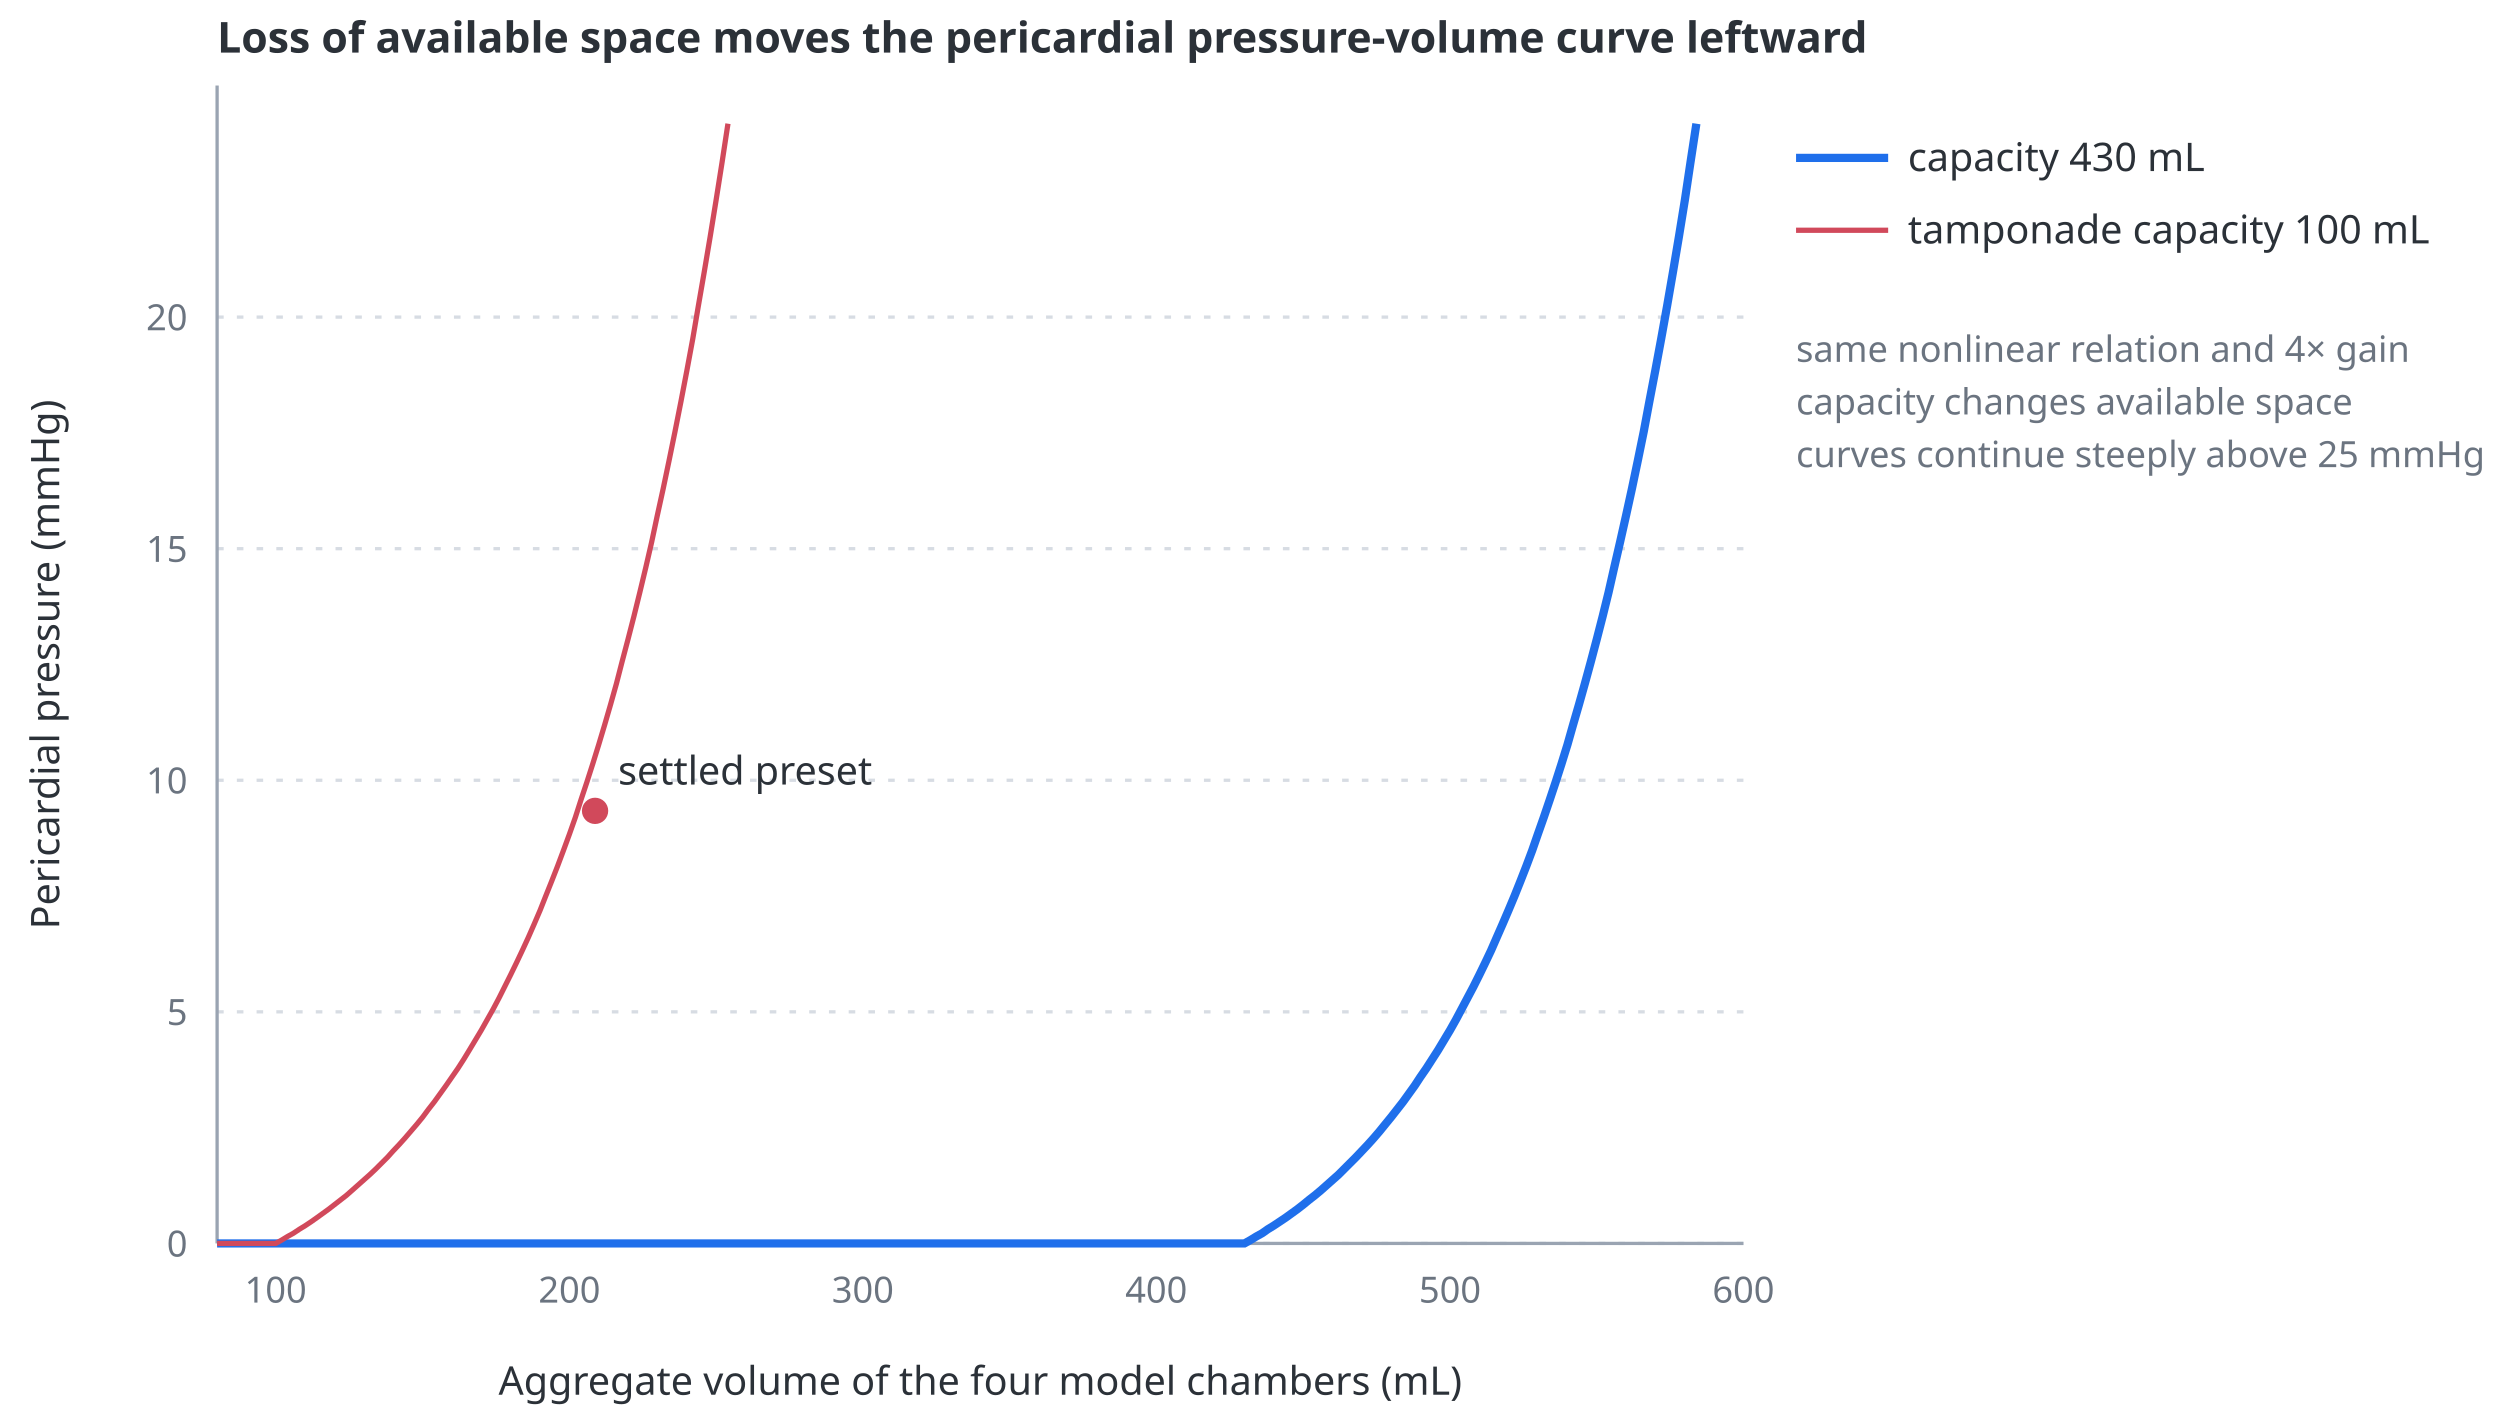
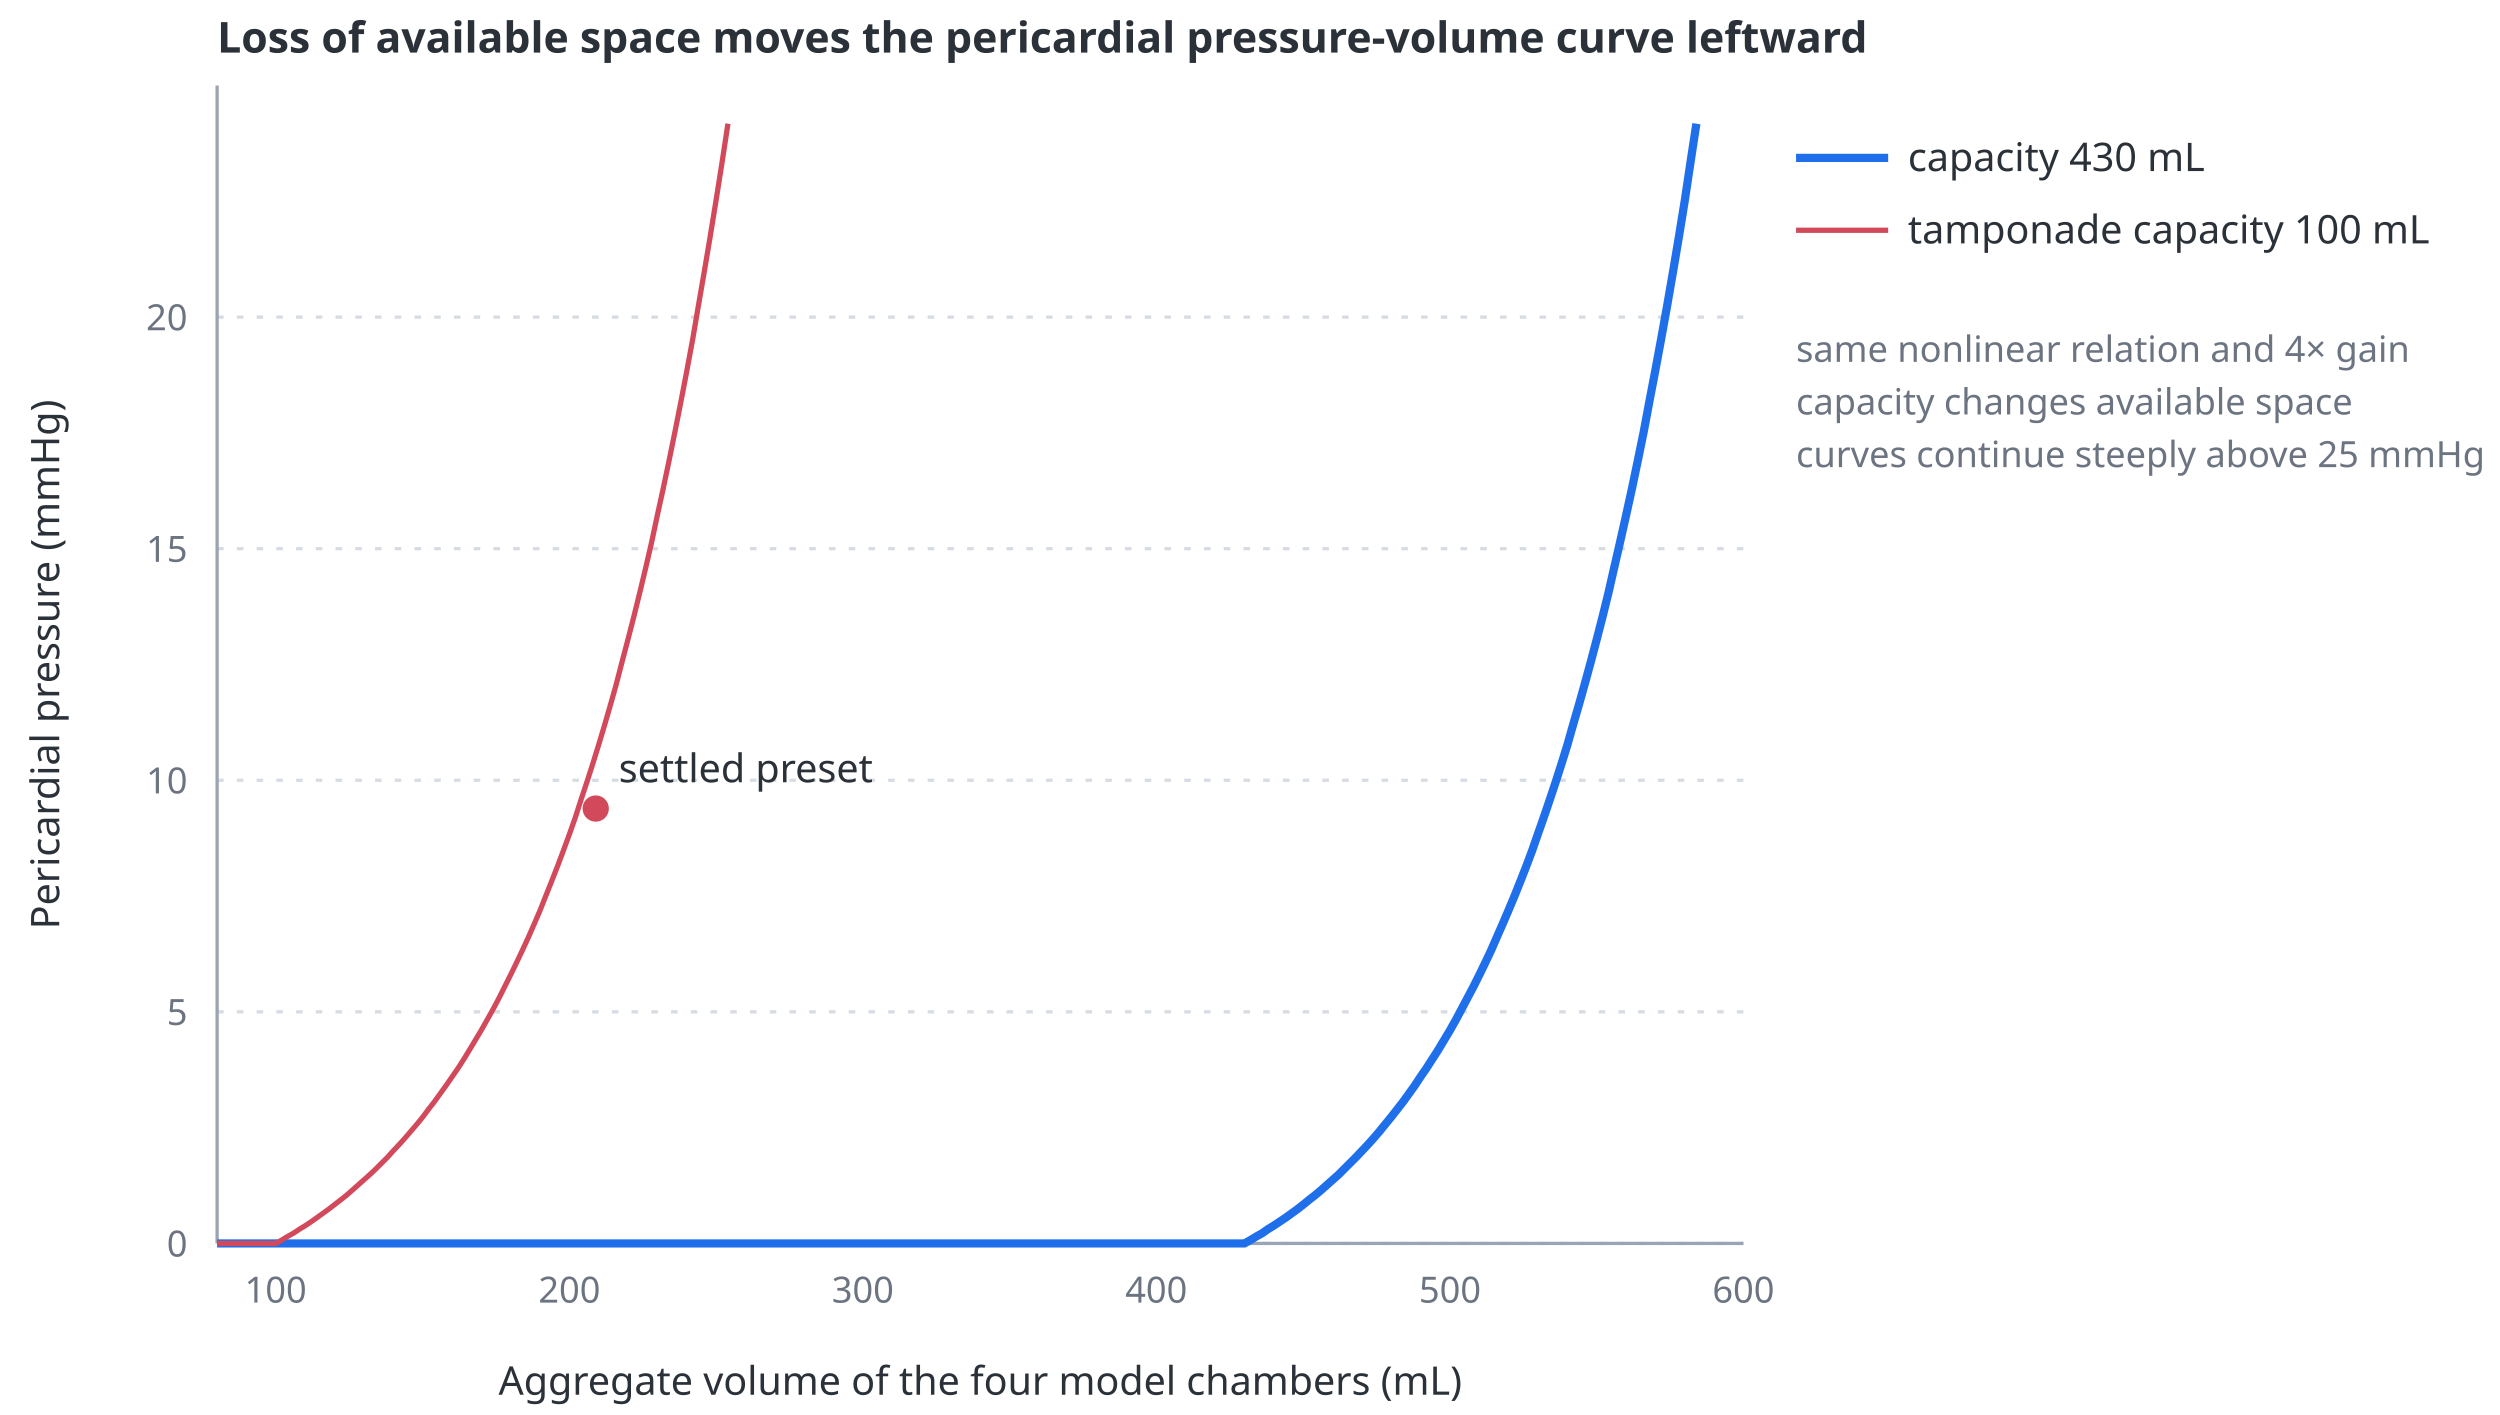
<svg xmlns="http://www.w3.org/2000/svg" viewBox="0 0 760 430" class="arthur-fig" role="img" aria-label="Loss of available space moves the pericardial pressure-volume curve leftward">
  <style>
  svg.arthur-fig .bg { fill: none }
  svg.arthur-fig .axis { stroke: var(--fig-axis, #9aa4b2); stroke-width: 1 }
  svg.arthur-fig .grid { stroke: var(--fig-grid, #d7dce3); stroke-width: 1; stroke-dasharray: 2 4 }
  svg.arthur-fig .tick { fill: var(--fig-muted, #6b7480); font: 11px system-ui, sans-serif }
  svg.arthur-fig .label { fill: var(--fig-text, #2b3138); font: 12px system-ui, sans-serif }
  svg.arthur-fig .title { fill: var(--fig-text, #2b3138); font: 600 13px system-ui, sans-serif }
  svg.arthur-fig .lm { stroke: var(--fig-grid, #d7dce3); stroke-width: 1 }
  svg.arthur-fig .lm-text { fill: var(--fig-muted, #6b7480); font: 600 11px system-ui, sans-serif }
  svg.arthur-fig .total { stroke: var(--fig-total, #1f6feb); stroke-width: 2.5; fill: none }
  svg.arthur-fig .alv { stroke: var(--fig-alv, #d1495b); stroke-width: 1.6; fill: none; stroke-dasharray: 6 3 }
  svg.arthur-fig .extra { stroke: var(--fig-extra, #2a9d8f); stroke-width: 1.6; fill: none; stroke-dasharray: 6 3 }
  svg.arthur-fig .nadir { stroke: var(--fig-total, #1f6feb); stroke-width: 1; stroke-dasharray: 3 3 }
  svg.arthur-fig .dot { fill: var(--fig-total, #1f6feb); stroke: none }
  @media (prefers-color-scheme: dark) {
    svg.arthur-fig .axis { stroke: #5b6472 }
    svg.arthur-fig .grid, svg.arthur-fig .lm { stroke: #363d47 }
    svg.arthur-fig .tick, svg.arthur-fig .lm-text { fill: #8b95a3 }
    svg.arthur-fig .label, svg.arthur-fig .title { fill: #d6dbe2 }
    svg.arthur-fig .total, svg.arthur-fig .nadir { stroke: #58a6ff }
    svg.arthur-fig .dot { fill: #58a6ff }
    svg.arthur-fig .alv { stroke: #f08c9a }
    svg.arthur-fig .extra { stroke: #4fd1c1 }
  }
</style>
  <rect class="bg" width="760" height="430" />
  <text class="title" x="66" y="16">Loss of available space moves the pericardial pressure-volume curve leftward</text>
  <line class="grid" x1="66" y1="378.0" x2="530" y2="378.0" />
  <text class="tick" x="57" y="382.0" text-anchor="end">0</text>
  <line class="grid" x1="66" y1="307.6" x2="530" y2="307.6" />
  <text class="tick" x="57" y="311.6" text-anchor="end">5</text>
  <line class="grid" x1="66" y1="237.2" x2="530" y2="237.2" />
  <text class="tick" x="57" y="241.2" text-anchor="end">10</text>
  <line class="grid" x1="66" y1="166.8" x2="530" y2="166.8" />
  <text class="tick" x="57" y="170.8" text-anchor="end">15</text>
  <line class="grid" x1="66" y1="96.4" x2="530" y2="96.4" />
  <text class="tick" x="57" y="100.4" text-anchor="end">20</text>
  <text class="tick" x="83.8" y="396" text-anchor="middle">100</text>
  <text class="tick" x="173.1" y="396" text-anchor="middle">200</text>
  <text class="tick" x="262.3" y="396" text-anchor="middle">300</text>
  <text class="tick" x="351.5" y="396" text-anchor="middle">400</text>
  <text class="tick" x="440.8" y="396" text-anchor="middle">500</text>
  <text class="tick" x="530.0" y="396" text-anchor="middle">600</text>
  <line class="axis" x1="66" y1="26" x2="66" y2="378" />
  <line class="axis" x1="66" y1="378.0" x2="530" y2="378.0" />
  <path class="total" style="stroke-dasharray:none" d="M66.0 378.0 L67.8 378.0 L69.6 378.0 L71.4 378.0 L73.1 378.0 L74.9 378.0 L76.7 378.0 L78.5 378.0 L80.3 378.0 L82.1 378.0 L83.8 378.0 L85.6 378.0 L87.4 378.0 L89.2 378.0 L91.0 378.0 L92.8 378.0 L94.6 378.0 L96.3 378.0 L98.1 378.0 L99.9 378.0 L101.7 378.0 L103.5 378.0 L105.3 378.0 L107.0 378.0 L108.8 378.0 L110.6 378.0 L112.4 378.0 L114.2 378.0 L116.0 378.0 L117.8 378.0 L119.5 378.0 L121.3 378.0 L123.1 378.0 L124.9 378.0 L126.7 378.0 L128.5 378.0 L130.2 378.0 L132.0 378.0 L133.8 378.0 L135.6 378.0 L137.4 378.0 L139.2 378.0 L141.0 378.0 L142.7 378.0 L144.5 378.0 L146.3 378.0 L148.1 378.0 L149.9 378.0 L151.7 378.0 L153.4 378.0 L155.2 378.0 L157.0 378.0 L158.8 378.0 L160.6 378.0 L162.4 378.0 L164.2 378.0 L165.9 378.0 L167.7 378.0 L169.5 378.0 L171.3 378.0 L173.1 378.0 L174.9 378.0 L176.6 378.0 L178.4 378.0 L180.2 378.0 L182.0 378.0 L183.8 378.0 L185.6 378.0 L187.4 378.0 L189.1 378.0 L190.9 378.0 L192.7 378.0 L194.5 378.0 L196.3 378.0 L198.1 378.0 L199.8 378.0 L201.6 378.0 L203.4 378.0 L205.2 378.0 L207.0 378.0 L208.8 378.0 L210.6 378.0 L212.3 378.0 L214.1 378.0 L215.9 378.0 L217.7 378.0 L219.5 378.0 L221.3 378.0 L223.0 378.0 L224.8 378.0 L226.6 378.0 L228.4 378.0 L230.2 378.0 L232.0 378.0 L233.8 378.0 L235.5 378.0 L237.3 378.0 L239.1 378.0 L240.9 378.0 L242.7 378.0 L244.5 378.0 L246.2 378.0 L248.0 378.0 L249.8 378.0 L251.6 378.0 L253.4 378.0 L255.2 378.0 L257.0 378.0 L258.7 378.0 L260.5 378.0 L262.3 378.0 L264.1 378.0 L265.9 378.0 L267.7 378.0 L269.4 378.0 L271.2 378.0 L273.0 378.0 L274.8 378.0 L276.6 378.0 L278.4 378.0 L280.2 378.0 L281.9 378.0 L283.7 378.0 L285.5 378.0 L287.3 378.0 L289.1 378.0 L290.9 378.0 L292.6 378.0 L294.4 378.0 L296.2 378.0 L298.0 378.0 L299.8 378.0 L301.6 378.0 L303.4 378.0 L305.1 378.0 L306.9 378.0 L308.7 378.0 L310.5 378.0 L312.3 378.0 L314.1 378.0 L315.8 378.0 L317.6 378.0 L319.4 378.0 L321.2 378.0 L323.0 378.0 L324.8 378.0 L326.6 378.0 L328.3 378.0 L330.1 378.0 L331.9 378.0 L333.7 378.0 L335.5 378.0 L337.3 378.0 L339.0 378.0 L340.8 378.0 L342.6 378.0 L344.4 378.0 L346.2 378.0 L348.0 378.0 L349.8 378.0 L351.5 378.0 L353.3 378.0 L355.1 378.0 L356.9 378.0 L358.7 378.0 L360.5 378.0 L362.2 378.0 L364.0 378.0 L365.8 378.0 L367.6 378.0 L369.4 378.0 L371.2 378.0 L373.0 378.0 L374.7 378.0 L376.5 378.0 L378.3 378.0 L380.1 377.0 L381.9 375.9 L383.7 374.9 L385.4 373.7 L387.2 372.6 L389.0 371.4 L390.8 370.2 L392.6 368.9 L394.4 367.6 L396.2 366.2 L397.9 364.8 L399.7 363.4 L401.5 361.9 L403.3 360.3 L405.1 358.7 L406.9 357.1 L408.6 355.4 L410.4 353.6 L412.2 351.8 L414.0 349.9 L415.8 348.0 L417.6 346.0 L419.4 343.9 L421.1 341.8 L422.9 339.6 L424.7 337.3 L426.5 335.0 L428.3 332.5 L430.1 330.0 L431.8 327.4 L433.6 324.8 L435.4 322.0 L437.2 319.2 L439.0 316.2 L440.8 313.2 L442.6 310.0 L444.3 306.8 L446.1 303.4 L447.9 300.0 L449.7 296.4 L451.5 292.7 L453.3 288.9 L455.0 285.0 L456.8 280.9 L458.6 276.7 L460.4 272.4 L462.2 267.9 L464.0 263.3 L465.8 258.5 L467.5 253.6 L469.3 248.5 L471.1 243.2 L472.9 237.8 L474.7 232.2 L476.5 226.4 L478.2 220.4 L480.0 214.2 L481.8 207.8 L483.6 201.2 L485.4 194.4 L487.2 187.4 L489.0 180.1 L490.7 172.6 L492.5 164.8 L494.3 156.8 L496.1 148.6 L497.9 140.0 L499.7 131.2 L501.4 122.1 L503.2 112.7 L505.0 103.0 L506.8 93.0 L508.6 82.6 L510.4 71.9 L512.2 60.8 L513.9 49.4 L515.7 37.6" />
  <path class="alv" style="stroke-dasharray:none" d="M66.0 378.0 L67.8 378.0 L69.6 378.0 L71.4 378.0 L73.1 378.0 L74.9 378.0 L76.7 378.0 L78.5 378.0 L80.3 378.0 L82.1 378.0 L83.8 378.0 L85.6 377.0 L87.4 375.9 L89.2 374.9 L91.0 373.7 L92.8 372.6 L94.6 371.4 L96.3 370.2 L98.1 368.9 L99.9 367.6 L101.7 366.2 L103.5 364.8 L105.3 363.4 L107.0 361.9 L108.8 360.3 L110.6 358.7 L112.4 357.1 L114.2 355.4 L116.0 353.6 L117.8 351.8 L119.5 349.9 L121.3 348.0 L123.1 346.0 L124.9 343.9 L126.7 341.8 L128.5 339.6 L130.2 337.3 L132.0 335.0 L133.8 332.5 L135.6 330.0 L137.4 327.4 L139.2 324.8 L141.0 322.0 L142.7 319.2 L144.5 316.2 L146.3 313.2 L148.1 310.0 L149.9 306.8 L151.7 303.4 L153.4 300.0 L155.2 296.4 L157.0 292.7 L158.8 288.9 L160.6 285.0 L162.4 280.9 L164.2 276.7 L165.9 272.4 L167.7 267.9 L169.5 263.3 L171.3 258.5 L173.1 253.6 L174.9 248.5 L176.6 243.2 L178.4 237.8 L180.2 232.2 L182.0 226.4 L183.8 220.4 L185.6 214.2 L187.4 207.8 L189.1 201.2 L190.9 194.4 L192.7 187.4 L194.5 180.1 L196.3 172.6 L198.1 164.8 L199.8 156.8 L201.6 148.6 L203.4 140.0 L205.2 131.2 L207.0 122.1 L208.8 112.7 L210.6 103.0 L212.3 93.0 L214.1 82.6 L215.9 71.9 L217.7 60.8 L219.5 49.4 L221.3 37.6" />
-   <circle class="dot" style="fill:var(--fig-alv, #d1495b)" cx="180.9" cy="246.5" r="4" />
-   <text class="label" x="187.9" y="238.5">settled preset</text>
+   <circle class="dot" style="fill:var(--fig-alv, #d1495b)" cx="181.1" cy="245.8" r="4" />
+   <text class="label" x="188.1" y="237.8">settled preset</text>
  <text class="label" transform="translate(18 202) rotate(-90)" text-anchor="middle">Pericardial pressure (mmHg)</text>
  <text class="label" x="298" y="424" text-anchor="middle">Aggregate volume of the four model chambers (mL)</text>
  <line class="total" style="stroke-dasharray:none" x1="546" y1="48" x2="574" y2="48" />
  <text class="label" x="580" y="52">capacity 430 mL</text>
  <line class="alv" style="stroke-dasharray:none" x1="546" y1="70" x2="574" y2="70" />
  <text class="label" x="580" y="74">tamponade capacity 100 mL</text>
  <text class="tick" x="546" y="110">same nonlinear relation and 4× gain</text>
  <text class="tick" x="546" y="126">capacity changes available space</text>
  <text class="tick" x="546" y="142">curves continue steeply above 25 mmHg</text>
</svg>
